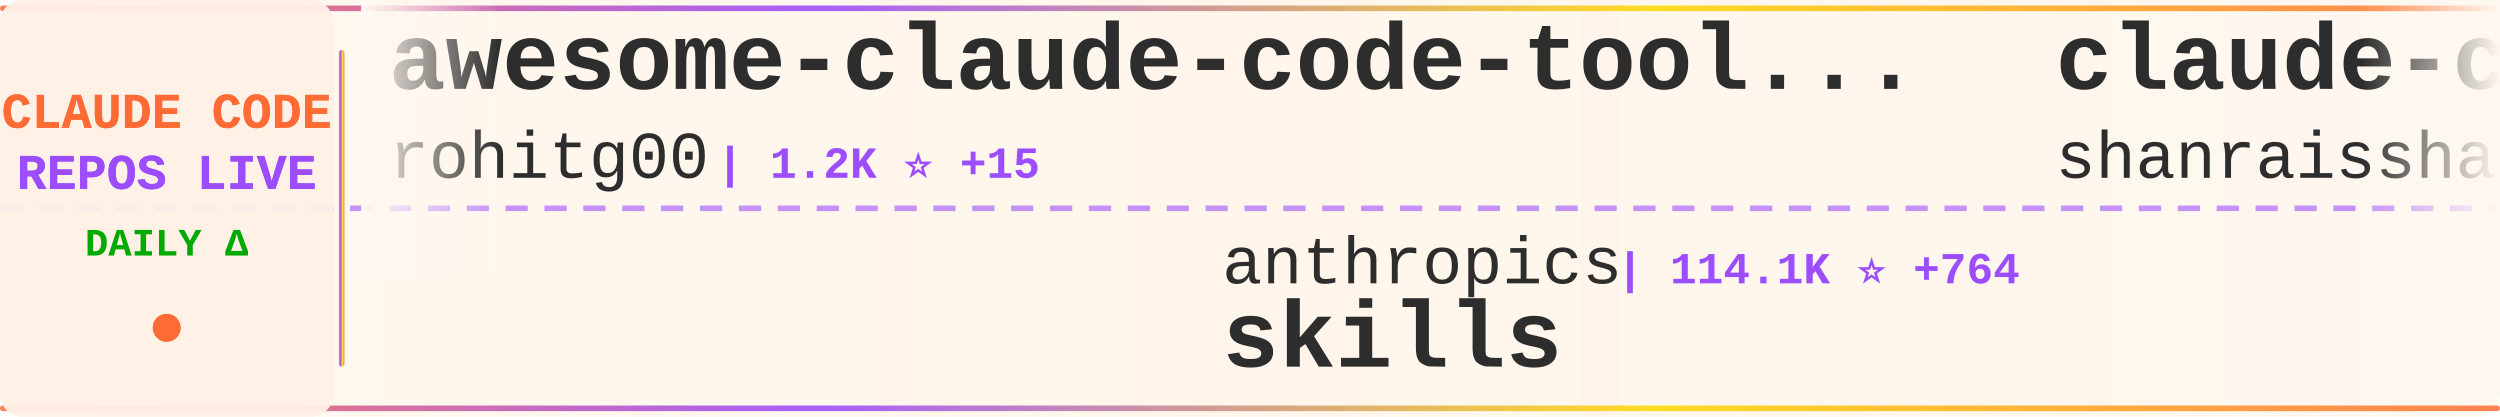
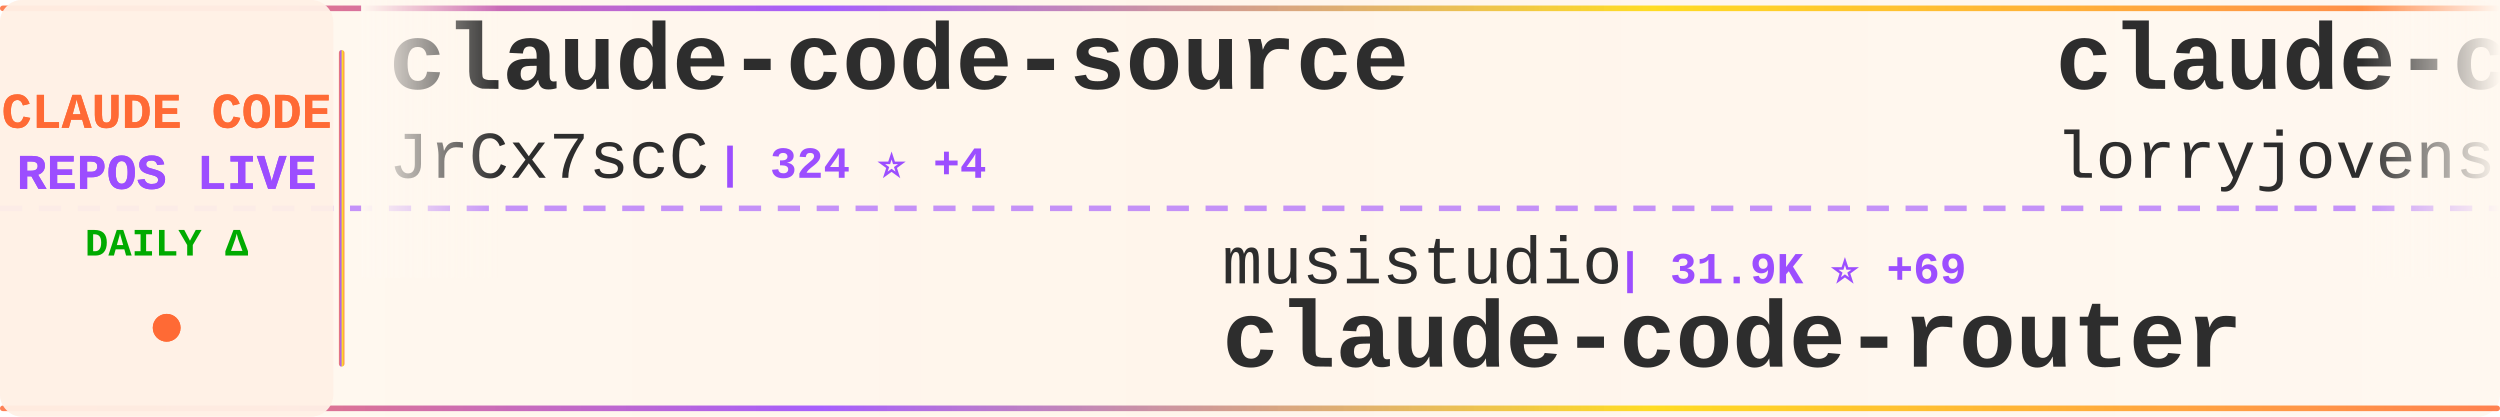
<svg xmlns="http://www.w3.org/2000/svg" width="900" height="150">
  <defs>
    <linearGradient id="tickerBg" x1="0%" y1="0%" x2="100%" y2="0%">
      <stop offset="0%" style="stop-color:#fff8f0;stop-opacity:0.98" />
      <stop offset="50%" style="stop-color:#fff5eb;stop-opacity:1" />
      <stop offset="100%" style="stop-color:#fff8f0;stop-opacity:0.98" />
    </linearGradient>
    <linearGradient id="borderGrad" x1="0%" y1="0%" x2="100%" y2="0%">
      <stop offset="0%" style="stop-color:#FF6B35;stop-opacity:0.85">
        <animate attributeName="stop-opacity" values="0.85;1;0.85" dur="2s" repeatCount="indefinite" />
      </stop>
      <stop offset="33%" style="stop-color:#9C4EFF;stop-opacity:0.9">
        <animate attributeName="stop-opacity" values="0.9;1;0.9" dur="2.2s" repeatCount="indefinite" />
      </stop>
      <stop offset="66%" style="stop-color:#FFD700;stop-opacity:0.85">
        <animate attributeName="stop-opacity" values="0.85;1;0.85" dur="1.8s" repeatCount="indefinite" />
      </stop>
      <stop offset="100%" style="stop-color:#FF6B35;stop-opacity:0.85">
        <animate attributeName="stop-opacity" values="0.85;1;0.85" dur="2s" repeatCount="indefinite" />
      </stop>
    </linearGradient>
    <filter id="textGlow">
      <feGaussianBlur stdDeviation="0.15" result="coloredBlur" />
      <feMerge>
        <feMergeNode in="coloredBlur" />
        <feMergeNode in="SourceGraphic" />
      </feMerge>
    </filter>
    <filter id="metricGlow">
      <feGaussianBlur stdDeviation="0.2" result="coloredBlur" />
      <feMerge>
        <feMergeNode in="coloredBlur" />
        <feMergeNode in="SourceGraphic" />
      </feMerge>
    </filter>
    <linearGradient id="leftFade" x1="0%" y1="0%" x2="100%" y2="0%">
      <stop offset="0%" style="stop-color:#fff8f0;stop-opacity:1" />
      <stop offset="100%" style="stop-color:#fff8f0;stop-opacity:0" />
    </linearGradient>
    <linearGradient id="rightFade" x1="0%" y1="0%" x2="100%" y2="0%">
      <stop offset="0%" style="stop-color:#fff8f0;stop-opacity:0" />
      <stop offset="100%" style="stop-color:#fff8f0;stop-opacity:1" />
    </linearGradient>
  </defs>
  <rect width="900" height="150" fill="url(#tickerBg)" rx="8" />
  <rect x="0" y="2" width="900" height="2" fill="url(#borderGrad)" rx="1" />
  <rect x="0" y="146" width="900" height="2" fill="url(#borderGrad)" rx="1" />
  <line x1="0" y1="75" x2="900" y2="75" stroke="#9C4EFF" stroke-width="2" stroke-dasharray="8 6" opacity="0.6" />
  <rect x="0" y="0" width="120" height="150" fill="#fff0e6" opacity="0.95" rx="8" />
  <text x="60" y="46" font-family="'Courier New', monospace" font-size="18" font-weight="bold" fill="#FF6B35" text-anchor="middle" filter="url(#textGlow)">
    CLAUDE CODE
  </text>
  <text x="60" y="68" font-family="'Courier New', monospace" font-size="18" font-weight="bold" fill="#9C4EFF" text-anchor="middle" filter="url(#textGlow)">
    REPOS LIVE
  </text>
  <text x="60" y="92" font-family="'Courier New', monospace" font-size="14" font-weight="bold" fill="#00aa00" text-anchor="middle">
    DAILY Δ
  </text>
  <circle cx="60" cy="118" r="5" fill="#FF6B35" filter="url(#metricGlow)">
    <animate attributeName="r" values="4;6;4" dur="1.5s" repeatCount="indefinite" />
    <animate attributeName="opacity" values="0.6;1;0.6" dur="1.5s" repeatCount="indefinite" />
  </circle>
  <rect x="122" y="18" width="2" height="114" fill="url(#borderGrad)" rx="1" />
  <clipPath id="tickerClip">
    <rect x="130" y="0" width="770" height="150" />
  </clipPath>
  <g clip-path="url(#tickerClip)">
    <g id="tickerItems">
      <animateTransform attributeName="transform" attributeType="XML" type="translate" from="0 0" to="-3000 0" dur="54s" repeatCount="indefinite" />
      <g transform="translate(0, 0)">
-         <text x="140" y="32" font-family="'Courier New', monospace" font-size="34" font-weight="bold" fill="#2d2d2d">awesome-claude-code-tool...</text>
-         <text x="140" y="64" font-family="'Courier New', monospace" font-size="24" font-weight="normal" fill="#2d2d2d" opacity="1.0">rohitg00</text>
-         <text x="258" y="64" font-family="'Courier New', monospace" font-size="16" font-weight="bold" fill="#9C4EFF"> | 1.2K ⭐ +15</text>
+         <text x="140" y="32" font-family="'Courier New', monospace" font-size="34" font-weight="bold" fill="#2d2d2d">claude-code-source</text>
+         <text x="140" y="64" font-family="'Courier New', monospace" font-size="24" font-weight="normal" fill="#2d2d2d" opacity="1.0">JrCx7scC</text>
+         <text x="258" y="64" font-family="'Courier New', monospace" font-size="16" font-weight="bold" fill="#9C4EFF"> | 324 ⭐ +4</text>
      </g>
      <g transform="translate(300, 0)">
+         <text x="140" y="102" font-family="'Courier New', monospace" font-size="24" font-weight="normal" fill="#2d2d2d" opacity="1.0">musistudio</text>
+         <text x="282" y="102" font-family="'Courier New', monospace" font-size="16" font-weight="bold" fill="#9C4EFF"> | 31.9K ⭐ +69</text>
+         <text x="140" y="132" font-family="'Courier New', monospace" font-size="34" font-weight="bold" fill="#2d2d2d">claude-code-router</text>
+       </g>
+       <g transform="translate(600, 0)">
+         <text x="140" y="32" font-family="'Courier New', monospace" font-size="34" font-weight="bold" fill="#2d2d2d">claude-code-rust</text>
+         <text x="140" y="64" font-family="'Courier New', monospace" font-size="24" font-weight="normal" fill="#2d2d2d" opacity="1.0">lorryjovens-hub</text>
+         <text x="342" y="64" font-family="'Courier New', monospace" font-size="16" font-weight="bold" fill="#9C4EFF"> | 1.3K ⭐ +17</text>
+       </g>
+       <g transform="translate(900, 0)">
        <text x="140" y="102" font-family="'Courier New', monospace" font-size="24" font-weight="normal" fill="#2d2d2d" opacity="1.0">anthropics</text>
-         <text x="282" y="102" font-family="'Courier New', monospace" font-size="16" font-weight="bold" fill="#9C4EFF"> | 114.1K ⭐ +764</text>
+         <text x="282" y="102" font-family="'Courier New', monospace" font-size="16" font-weight="bold" fill="#9C4EFF"> | 114.7K ⭐ +668</text>
        <text x="140" y="132" font-family="'Courier New', monospace" font-size="34" font-weight="bold" fill="#2d2d2d">skills</text>
      </g>
-       <g transform="translate(600, 0)">
-         <text x="140" y="32" font-family="'Courier New', monospace" font-size="34" font-weight="bold" fill="#2d2d2d">claude-code-best-practic...</text>
-         <text x="140" y="64" font-family="'Courier New', monospace" font-size="24" font-weight="normal" fill="#2d2d2d" opacity="1.0">shanraisshan</text>
-         <text x="306" y="64" font-family="'Courier New', monospace" font-size="16" font-weight="bold" fill="#9C4EFF"> | 34.5K ⭐ +1.4K</text>
-       </g>
-       <g transform="translate(900, 0)">
-         <text x="140" y="102" font-family="'Courier New', monospace" font-size="24" font-weight="normal" fill="#2d2d2d" opacity="1.0">wshobson</text>
-         <text x="258" y="102" font-family="'Courier New', monospace" font-size="16" font-weight="bold" fill="#9C4EFF"> | 33.3K ⭐ +84</text>
-         <text x="140" y="132" font-family="'Courier New', monospace" font-size="34" font-weight="bold" fill="#2d2d2d">agents</text>
-       </g>
      <g transform="translate(1200, 0)">
-         <text x="140" y="32" font-family="'Courier New', monospace" font-size="34" font-weight="bold" fill="#2d2d2d">CLIProxyAPI</text>
-         <text x="140" y="64" font-family="'Courier New', monospace" font-size="24" font-weight="normal" fill="#2d2d2d" opacity="1.0">router-for-me</text>
-         <text x="318" y="64" font-family="'Courier New', monospace" font-size="16" font-weight="bold" fill="#9C4EFF"> | 24.5K ⭐ +306</text>
+         <text x="140" y="32" font-family="'Courier New', monospace" font-size="34" font-weight="bold" fill="#2d2d2d">Claude-code</text>
+         <text x="140" y="64" font-family="'Courier New', monospace" font-size="24" font-weight="normal" fill="#2d2d2d" opacity="1.0">fazxes</text>
+         <text x="234" y="64" font-family="'Courier New', monospace" font-size="16" font-weight="bold" fill="#9C4EFF"> | 200 ⭐</text>
      </g>
      <g transform="translate(1500, 0)">
-         <text x="140" y="102" font-family="'Courier New', monospace" font-size="24" font-weight="normal" fill="#2d2d2d" opacity="1.0">OneRedOak</text>
-         <text x="270" y="102" font-family="'Courier New', monospace" font-size="16" font-weight="bold" fill="#9C4EFF"> | 3.8K ⭐ +2</text>
-         <text x="140" y="132" font-family="'Courier New', monospace" font-size="34" font-weight="bold" fill="#2d2d2d">claude-code-workflows</text>
+         <text x="140" y="102" font-family="'Courier New', monospace" font-size="24" font-weight="normal" fill="#2d2d2d" opacity="1.0">anthropics</text>
+         <text x="282" y="102" font-family="'Courier New', monospace" font-size="16" font-weight="bold" fill="#9C4EFF"> | 786 ⭐</text>
+         <text x="140" y="132" font-family="'Courier New', monospace" font-size="34" font-weight="bold" fill="#2d2d2d">claude-code-base-action</text>
      </g>
      <g transform="translate(1800, 0)">
-         <text x="140" y="32" font-family="'Courier New', monospace" font-size="34" font-weight="bold" fill="#2d2d2d">claude-code-source</text>
-         <text x="140" y="64" font-family="'Courier New', monospace" font-size="24" font-weight="normal" fill="#2d2d2d" opacity="1.0">AprilNEA</text>
-         <text x="258" y="64" font-family="'Courier New', monospace" font-size="16" font-weight="bold" fill="#9C4EFF"> | 370 ⭐</text>
+         <text x="140" y="32" font-family="'Courier New', monospace" font-size="34" font-weight="bold" fill="#2d2d2d">claude_code_bridge</text>
+         <text x="140" y="64" font-family="'Courier New', monospace" font-size="24" font-weight="normal" fill="#2d2d2d" opacity="1.0">bfly123</text>
+         <text x="246" y="64" font-family="'Courier New', monospace" font-size="16" font-weight="bold" fill="#9C4EFF"> | 2.2K ⭐ +14</text>
      </g>
      <g transform="translate(2100, 0)">
-         <text x="140" y="102" font-family="'Courier New', monospace" font-size="24" font-weight="normal" fill="#2d2d2d" opacity="1.0">chauncygu</text>
-         <text x="270" y="102" font-family="'Courier New', monospace" font-size="16" font-weight="bold" fill="#9C4EFF"> | 1.9K ⭐ +54</text>
-         <text x="140" y="132" font-family="'Courier New', monospace" font-size="34" font-weight="bold" fill="#2d2d2d">collection-claude-code-s...</text>
+         <text x="140" y="102" font-family="'Courier New', monospace" font-size="24" font-weight="normal" fill="#2d2d2d" opacity="1.0">shareAI-lab</text>
+         <text x="294" y="102" font-family="'Courier New', monospace" font-size="16" font-weight="bold" fill="#9C4EFF"> | 51.4K ⭐ +467</text>
+         <text x="140" y="132" font-family="'Courier New', monospace" font-size="34" font-weight="bold" fill="#2d2d2d">learn-claude-code</text>
      </g>
      <g transform="translate(2400, 0)">
-         <text x="140" y="32" font-family="'Courier New', monospace" font-size="34" font-weight="bold" fill="#2d2d2d">claude-coder</text>
-         <text x="140" y="64" font-family="'Courier New', monospace" font-size="24" font-weight="normal" fill="#2d2d2d" opacity="1.0">kodu-ai</text>
-         <text x="246" y="64" font-family="'Courier New', monospace" font-size="16" font-weight="bold" fill="#9C4EFF"> | 5.3K ⭐ +1</text>
+         <text x="140" y="32" font-family="'Courier New', monospace" font-size="34" font-weight="bold" fill="#2d2d2d">claude-code-proxy</text>
+         <text x="140" y="64" font-family="'Courier New', monospace" font-size="24" font-weight="normal" fill="#2d2d2d" opacity="1.0">fuergaosi233</text>
+         <text x="306" y="64" font-family="'Courier New', monospace" font-size="16" font-weight="bold" fill="#9C4EFF"> | 2.4K ⭐ +3</text>
      </g>
      <g transform="translate(2700, 0)">
-         <text x="140" y="102" font-family="'Courier New', monospace" font-size="24" font-weight="normal" fill="#2d2d2d" opacity="1.0">liuup</text>
-         <text x="222" y="102" font-family="'Courier New', monospace" font-size="16" font-weight="bold" fill="#9C4EFF"> | 1.3K ⭐ +86</text>
-         <text x="140" y="132" font-family="'Courier New', monospace" font-size="34" font-weight="bold" fill="#2d2d2d">claude-code-analysis</text>
+         <text x="140" y="102" font-family="'Courier New', monospace" font-size="24" font-weight="normal" fill="#2d2d2d" opacity="1.0">https-deeplearning-ai</text>
+         <text x="414" y="102" font-family="'Courier New', monospace" font-size="16" font-weight="bold" fill="#9C4EFF"> | 482 ⭐ +2</text>
+         <text x="140" y="132" font-family="'Courier New', monospace" font-size="34" font-weight="bold" fill="#2d2d2d">sc-claude-code-files</text>
      </g>
      <g transform="translate(3000, 0)">
-         <text x="140" y="32" font-family="'Courier New', monospace" font-size="34" font-weight="bold" fill="#2d2d2d">awesome-claude-code-tool...</text>
-         <text x="140" y="64" font-family="'Courier New', monospace" font-size="24" font-weight="normal" fill="#2d2d2d" opacity="1.0">rohitg00</text>
-         <text x="258" y="64" font-family="'Courier New', monospace" font-size="16" font-weight="bold" fill="#9C4EFF"> | 1.2K ⭐ +15</text>
+         <text x="140" y="32" font-family="'Courier New', monospace" font-size="34" font-weight="bold" fill="#2d2d2d">claude-code-source</text>
+         <text x="140" y="64" font-family="'Courier New', monospace" font-size="24" font-weight="normal" fill="#2d2d2d" opacity="1.0">JrCx7scC</text>
+         <text x="258" y="64" font-family="'Courier New', monospace" font-size="16" font-weight="bold" fill="#9C4EFF"> | 324 ⭐ +4</text>
      </g>
      <g transform="translate(3300, 0)">
-         <text x="140" y="102" font-family="'Courier New', monospace" font-size="24" font-weight="normal" fill="#2d2d2d" opacity="1.0">anthropics</text>
-         <text x="282" y="102" font-family="'Courier New', monospace" font-size="16" font-weight="bold" fill="#9C4EFF"> | 114.1K ⭐ +764</text>
-         <text x="140" y="132" font-family="'Courier New', monospace" font-size="34" font-weight="bold" fill="#2d2d2d">skills</text>
+         <text x="140" y="102" font-family="'Courier New', monospace" font-size="24" font-weight="normal" fill="#2d2d2d" opacity="1.0">musistudio</text>
+         <text x="282" y="102" font-family="'Courier New', monospace" font-size="16" font-weight="bold" fill="#9C4EFF"> | 31.9K ⭐ +69</text>
+         <text x="140" y="132" font-family="'Courier New', monospace" font-size="34" font-weight="bold" fill="#2d2d2d">claude-code-router</text>
      </g>
      <g transform="translate(3600, 0)">
-         <text x="140" y="32" font-family="'Courier New', monospace" font-size="34" font-weight="bold" fill="#2d2d2d">claude-code-best-practic...</text>
-         <text x="140" y="64" font-family="'Courier New', monospace" font-size="24" font-weight="normal" fill="#2d2d2d" opacity="1.0">shanraisshan</text>
-         <text x="306" y="64" font-family="'Courier New', monospace" font-size="16" font-weight="bold" fill="#9C4EFF"> | 34.5K ⭐ +1.4K</text>
+         <text x="140" y="32" font-family="'Courier New', monospace" font-size="34" font-weight="bold" fill="#2d2d2d">claude-code-rust</text>
+         <text x="140" y="64" font-family="'Courier New', monospace" font-size="24" font-weight="normal" fill="#2d2d2d" opacity="1.0">lorryjovens-hub</text>
+         <text x="342" y="64" font-family="'Courier New', monospace" font-size="16" font-weight="bold" fill="#9C4EFF"> | 1.3K ⭐ +17</text>
      </g>
      <g transform="translate(3900, 0)">
-         <text x="140" y="102" font-family="'Courier New', monospace" font-size="24" font-weight="normal" fill="#2d2d2d" opacity="1.0">wshobson</text>
-         <text x="258" y="102" font-family="'Courier New', monospace" font-size="16" font-weight="bold" fill="#9C4EFF"> | 33.3K ⭐ +84</text>
-         <text x="140" y="132" font-family="'Courier New', monospace" font-size="34" font-weight="bold" fill="#2d2d2d">agents</text>
+         <text x="140" y="102" font-family="'Courier New', monospace" font-size="24" font-weight="normal" fill="#2d2d2d" opacity="1.0">anthropics</text>
+         <text x="282" y="102" font-family="'Courier New', monospace" font-size="16" font-weight="bold" fill="#9C4EFF"> | 114.7K ⭐ +668</text>
+         <text x="140" y="132" font-family="'Courier New', monospace" font-size="34" font-weight="bold" fill="#2d2d2d">skills</text>
      </g>
    </g>
  </g>
  <rect x="130" y="0" width="50" height="100" fill="url(#leftFade)" />
  <rect x="850" y="0" width="50" height="100" fill="url(#rightFade)" />
</svg>
